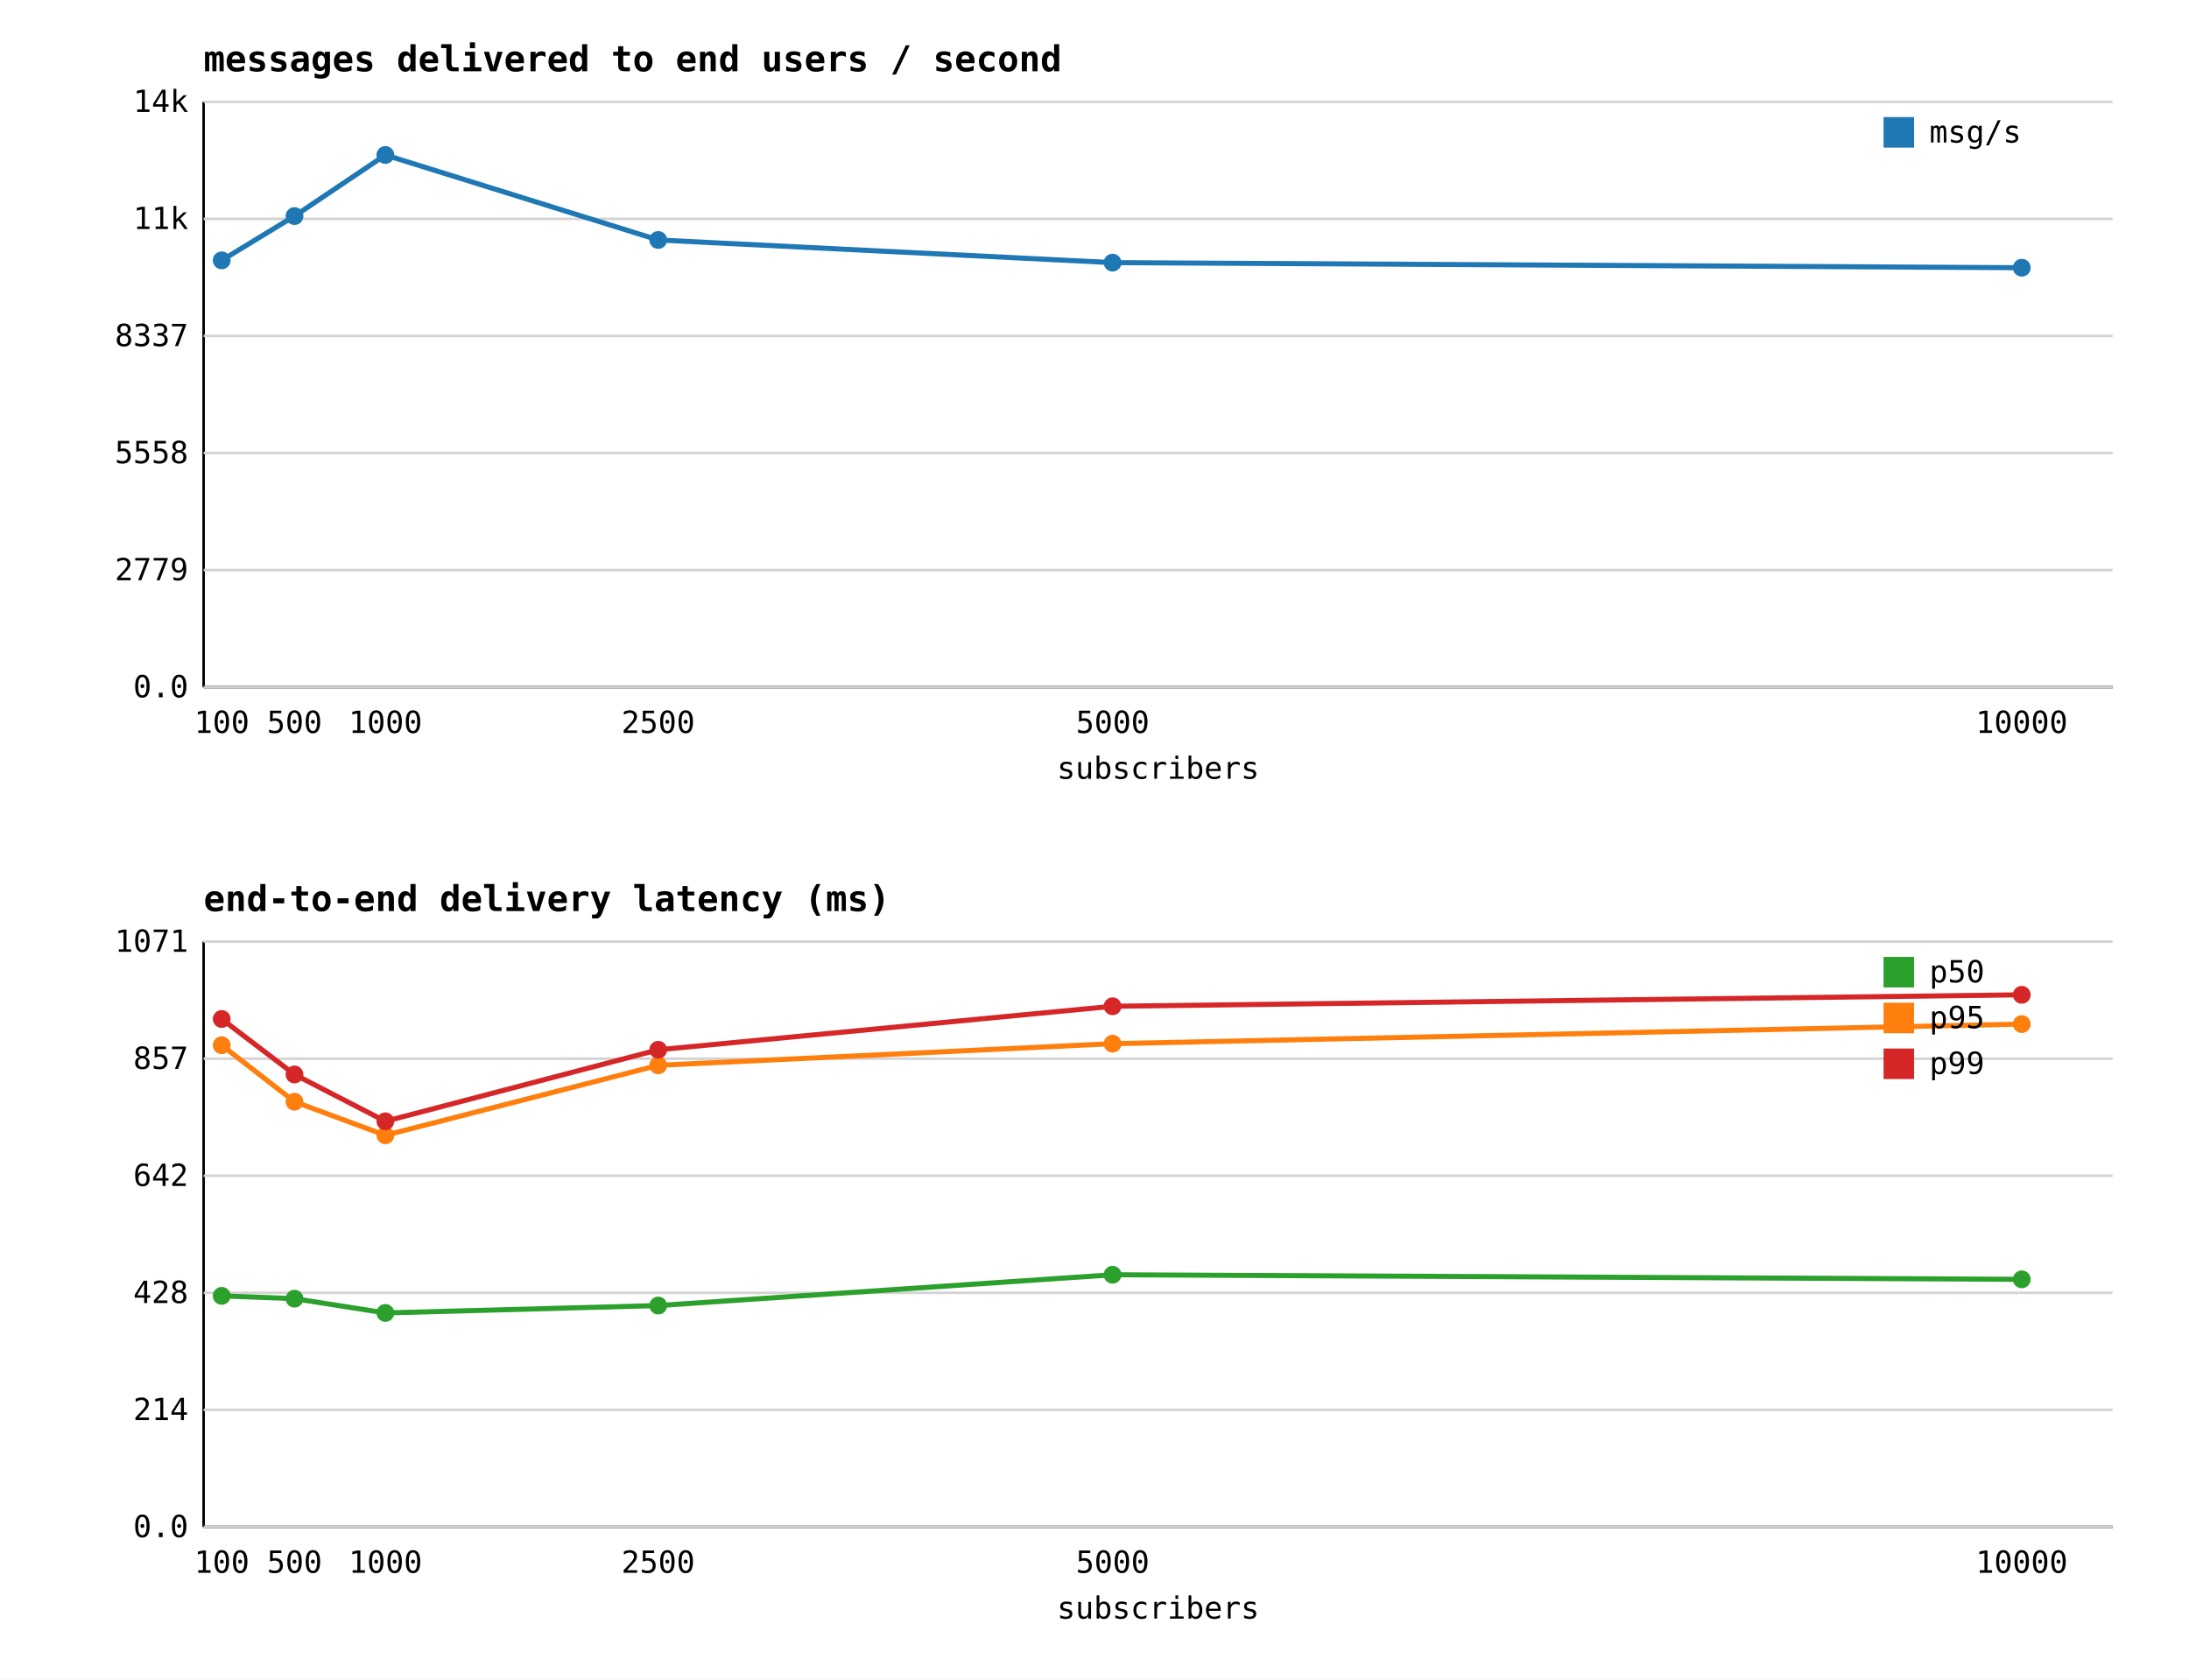
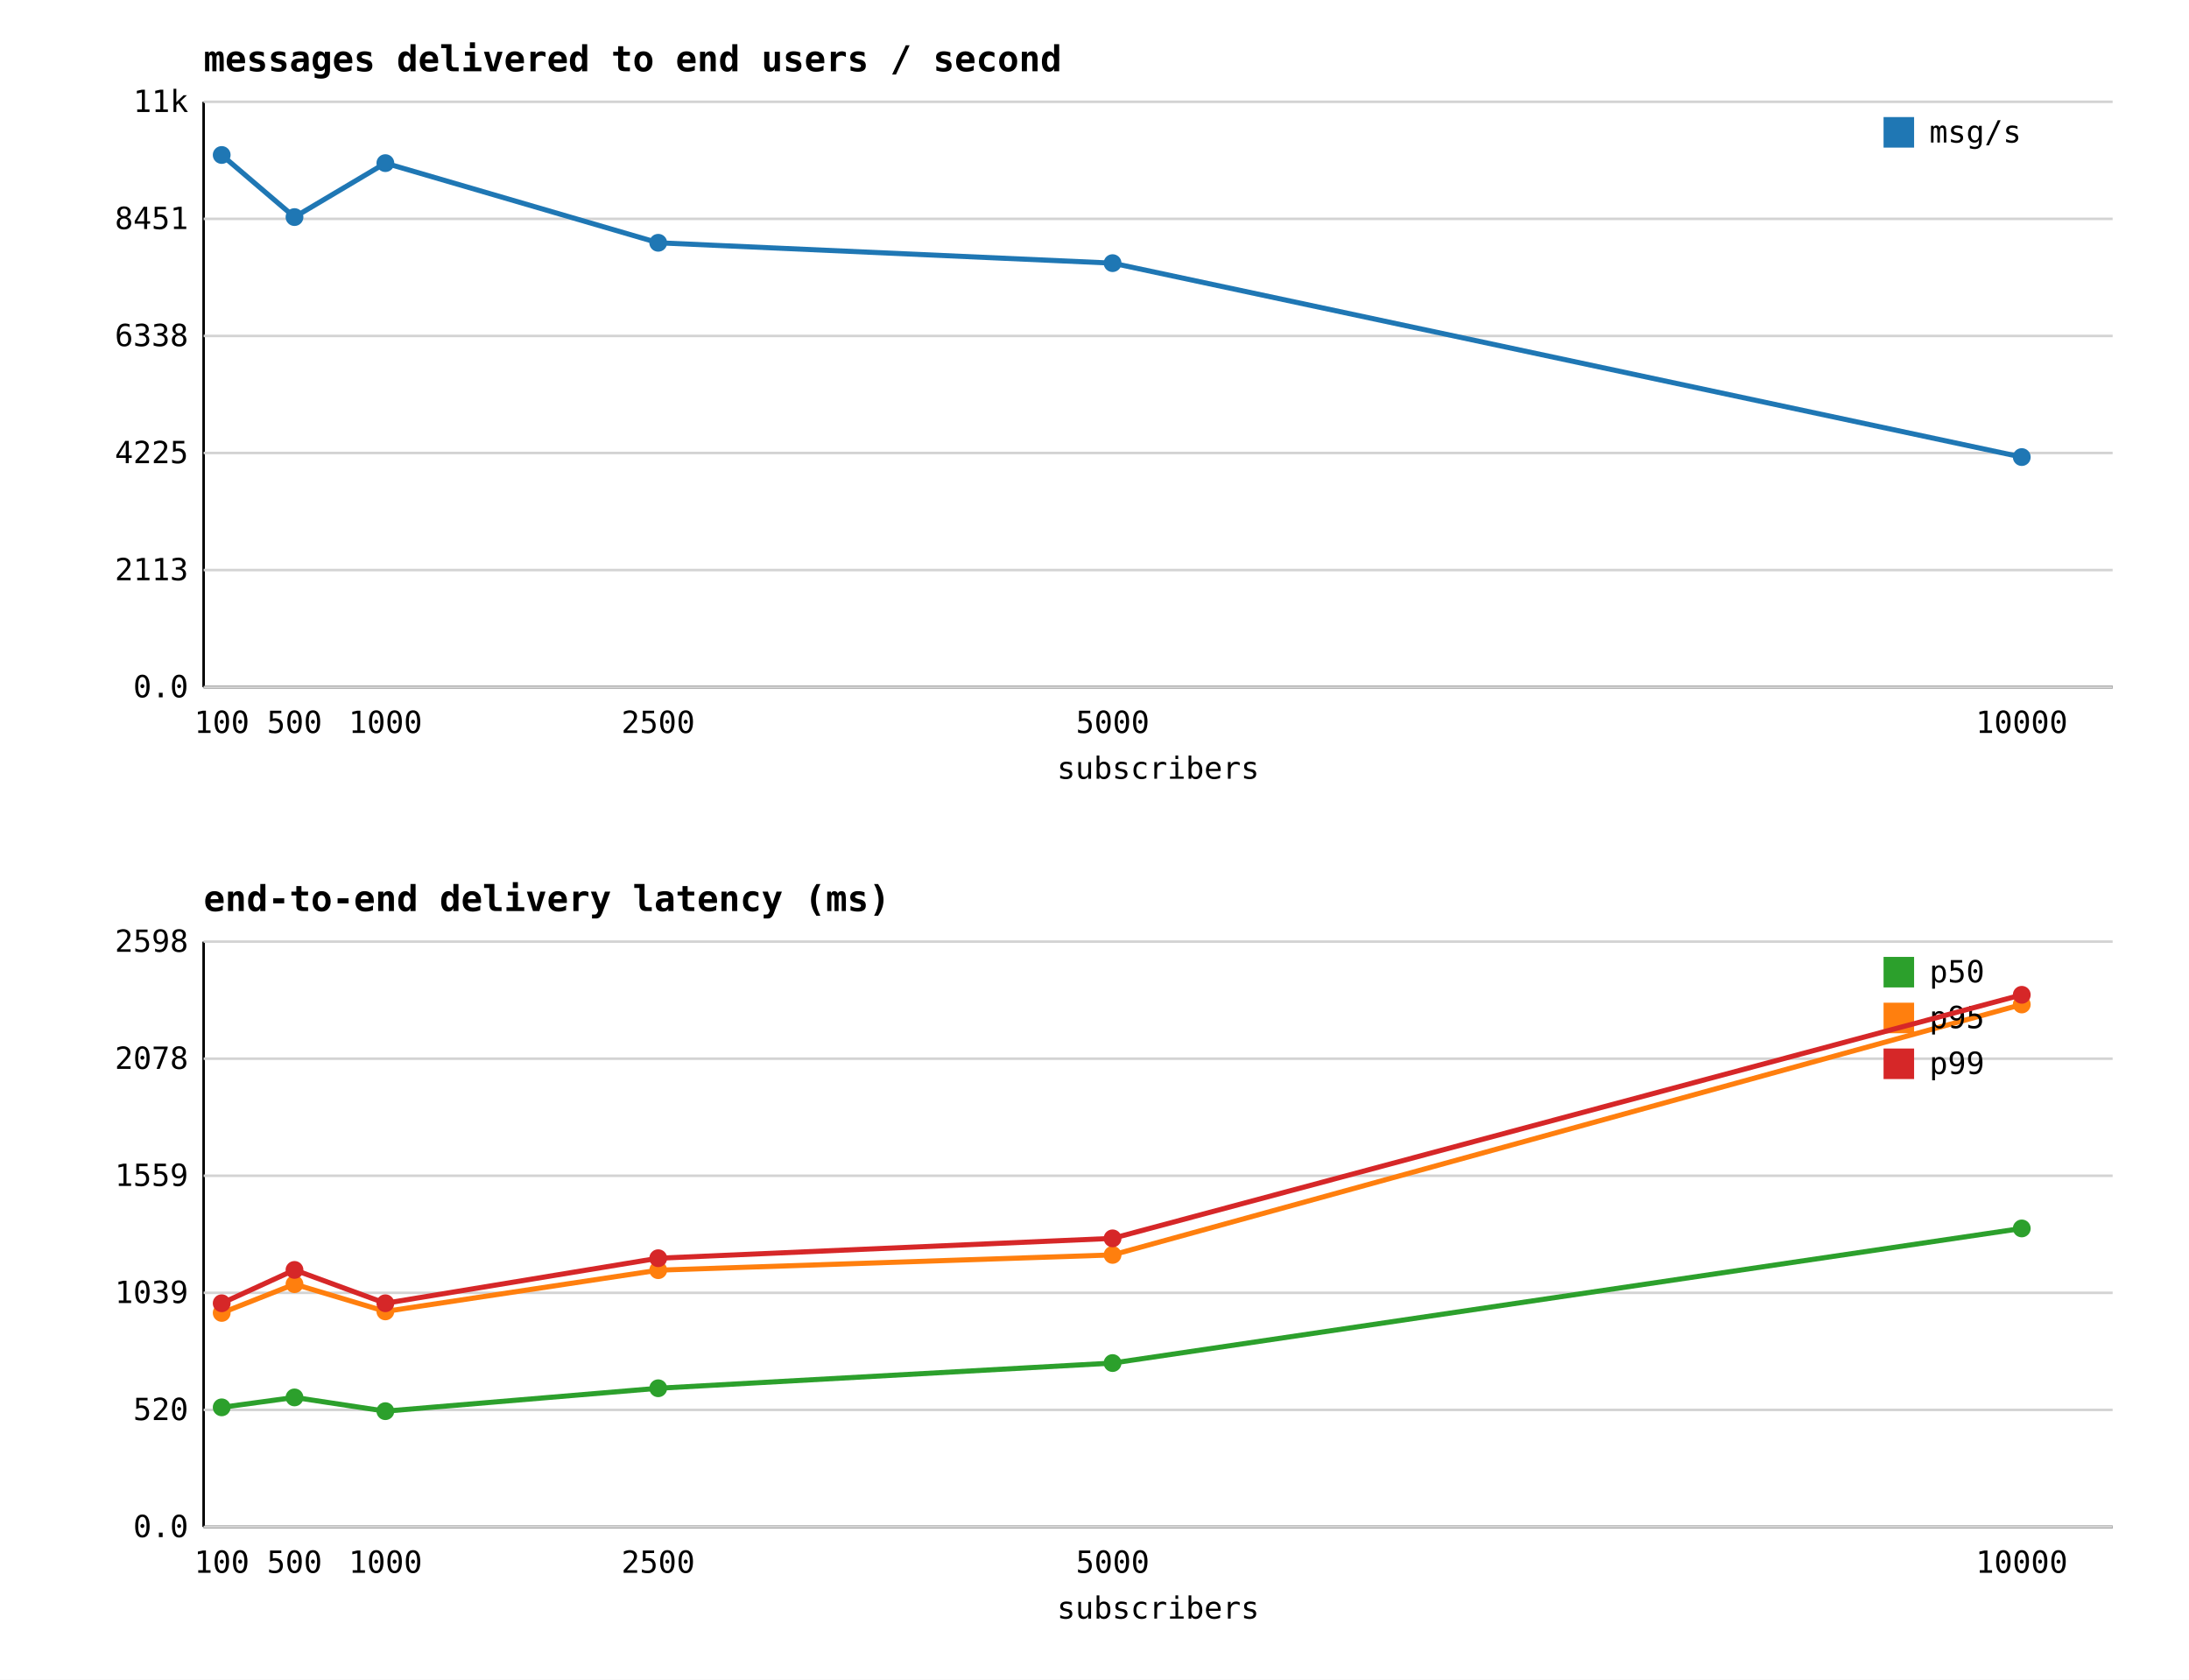
<svg xmlns="http://www.w3.org/2000/svg" width="860" height="660" viewBox="0 0 860 660" font-family="monospace" font-size="12">
  <rect width="860" height="660" fill="white" />
  <text x="80" y="28" font-size="14" font-weight="bold">messages delivered to end users / second</text>
  <line x1="80" y1="270" x2="830" y2="270" stroke="black" />
  <line x1="80" y1="40" x2="80" y2="270" stroke="black" />
  <line x1="80" y1="270" x2="830" y2="270" stroke="lightgray" />
  <text x="74" y="274" text-anchor="end">0.0</text>
  <line x1="80" y1="224" x2="830" y2="224" stroke="lightgray" />
-   <text x="74" y="228" text-anchor="end">2779</text>
+   <text x="74" y="228" text-anchor="end">2113</text>
  <line x1="80" y1="178" x2="830" y2="178" stroke="lightgray" />
-   <text x="74" y="182" text-anchor="end">5558</text>
+   <text x="74" y="182" text-anchor="end">4225</text>
  <line x1="80" y1="132" x2="830" y2="132" stroke="lightgray" />
-   <text x="74" y="136" text-anchor="end">8337</text>
+   <text x="74" y="136" text-anchor="end">6338</text>
  <line x1="80" y1="86" x2="830" y2="86" stroke="lightgray" />
-   <text x="74" y="90" text-anchor="end">11k</text>
+   <text x="74" y="90" text-anchor="end">8451</text>
  <line x1="80" y1="40" x2="830" y2="40" stroke="lightgray" />
-   <text x="74" y="44" text-anchor="end">14k</text>
+   <text x="74" y="44" text-anchor="end">11k</text>
  <text x="87.143" y="288" text-anchor="middle">100</text>
  <text x="115.714" y="288" text-anchor="middle">500</text>
  <text x="151.429" y="288" text-anchor="middle">1000</text>
  <text x="258.571" y="288" text-anchor="middle">2500</text>
  <text x="437.143" y="288" text-anchor="middle">5000</text>
  <text x="794.286" y="288" text-anchor="middle">10000</text>
  <text x="455" y="306" text-anchor="middle">subscribers</text>
-   <polyline points="87.1,102.3 115.7,84.9 151.4,60.9 258.6,94.3 437.1,103.2 794.3,105.2" fill="none" stroke="#1f77b4" stroke-width="2" />
-   <circle cx="87.1" cy="102.3" r="3.5" fill="#1f77b4" />
-   <circle cx="115.7" cy="84.9" r="3.5" fill="#1f77b4" />
-   <circle cx="151.4" cy="60.9" r="3.5" fill="#1f77b4" />
-   <circle cx="258.6" cy="94.3" r="3.5" fill="#1f77b4" />
-   <circle cx="437.1" cy="103.2" r="3.5" fill="#1f77b4" />
-   <circle cx="794.3" cy="105.2" r="3.5" fill="#1f77b4" />
+   <polyline points="87.1,60.9 115.7,85.3 151.4,64.1 258.6,95.4 437.1,103.4 794.3,179.6" fill="none" stroke="#1f77b4" stroke-width="2" />
+   <circle cx="87.1" cy="60.9" r="3.5" fill="#1f77b4" />
+   <circle cx="115.7" cy="85.3" r="3.5" fill="#1f77b4" />
+   <circle cx="151.4" cy="64.1" r="3.5" fill="#1f77b4" />
+   <circle cx="258.6" cy="95.4" r="3.5" fill="#1f77b4" />
+   <circle cx="437.1" cy="103.4" r="3.5" fill="#1f77b4" />
+   <circle cx="794.3" cy="179.6" r="3.5" fill="#1f77b4" />
  <rect x="740" y="46" width="12" height="12" fill="#1f77b4" />
  <text x="758" y="56">msg/s</text>
  <text x="80" y="358" font-size="14" font-weight="bold">end-to-end delivery latency (ms)</text>
  <line x1="80" y1="600" x2="830" y2="600" stroke="black" />
  <line x1="80" y1="370" x2="80" y2="600" stroke="black" />
  <line x1="80" y1="600" x2="830" y2="600" stroke="lightgray" />
  <text x="74" y="604" text-anchor="end">0.0</text>
  <line x1="80" y1="554" x2="830" y2="554" stroke="lightgray" />
-   <text x="74" y="558" text-anchor="end">214</text>
+   <text x="74" y="558" text-anchor="end">520</text>
  <line x1="80" y1="508" x2="830" y2="508" stroke="lightgray" />
-   <text x="74" y="512" text-anchor="end">428</text>
+   <text x="74" y="512" text-anchor="end">1039</text>
  <line x1="80" y1="462" x2="830" y2="462" stroke="lightgray" />
-   <text x="74" y="466" text-anchor="end">642</text>
+   <text x="74" y="466" text-anchor="end">1559</text>
  <line x1="80" y1="416" x2="830" y2="416" stroke="lightgray" />
-   <text x="74" y="420" text-anchor="end">857</text>
+   <text x="74" y="420" text-anchor="end">2078</text>
  <line x1="80" y1="370" x2="830" y2="370" stroke="lightgray" />
-   <text x="74" y="374" text-anchor="end">1071</text>
+   <text x="74" y="374" text-anchor="end">2598</text>
  <text x="87.143" y="618" text-anchor="middle">100</text>
  <text x="115.714" y="618" text-anchor="middle">500</text>
  <text x="151.429" y="618" text-anchor="middle">1000</text>
  <text x="258.571" y="618" text-anchor="middle">2500</text>
  <text x="437.143" y="618" text-anchor="middle">5000</text>
  <text x="794.286" y="618" text-anchor="middle">10000</text>
  <text x="455" y="636" text-anchor="middle">subscribers</text>
-   <polyline points="87.1,509.2 115.7,510.3 151.4,515.9 258.6,513.0 437.1,500.9 794.3,502.7" fill="none" stroke="#2ca02c" stroke-width="2" />
-   <circle cx="87.1" cy="509.2" r="3.5" fill="#2ca02c" />
-   <circle cx="115.7" cy="510.3" r="3.5" fill="#2ca02c" />
-   <circle cx="151.4" cy="515.9" r="3.5" fill="#2ca02c" />
-   <circle cx="258.6" cy="513.0" r="3.5" fill="#2ca02c" />
-   <circle cx="437.1" cy="500.9" r="3.5" fill="#2ca02c" />
-   <circle cx="794.3" cy="502.7" r="3.5" fill="#2ca02c" />
+   <polyline points="87.1,553.0 115.7,549.1 151.4,554.5 258.6,545.5 437.1,535.6 794.3,482.7" fill="none" stroke="#2ca02c" stroke-width="2" />
+   <circle cx="87.1" cy="553.0" r="3.5" fill="#2ca02c" />
+   <circle cx="115.7" cy="549.1" r="3.5" fill="#2ca02c" />
+   <circle cx="151.4" cy="554.5" r="3.5" fill="#2ca02c" />
+   <circle cx="258.6" cy="545.5" r="3.5" fill="#2ca02c" />
+   <circle cx="437.1" cy="535.6" r="3.5" fill="#2ca02c" />
+   <circle cx="794.3" cy="482.7" r="3.5" fill="#2ca02c" />
  <rect x="740" y="376" width="12" height="12" fill="#2ca02c" />
  <text x="758" y="386">p50</text>
-   <polyline points="87.1,410.7 115.7,432.9 151.4,446.1 258.6,418.6 437.1,410.1 794.3,402.4" fill="none" stroke="#ff7f0e" stroke-width="2" />
-   <circle cx="87.1" cy="410.7" r="3.5" fill="#ff7f0e" />
-   <circle cx="115.7" cy="432.9" r="3.5" fill="#ff7f0e" />
-   <circle cx="151.4" cy="446.1" r="3.5" fill="#ff7f0e" />
-   <circle cx="258.6" cy="418.6" r="3.5" fill="#ff7f0e" />
-   <circle cx="437.1" cy="410.1" r="3.5" fill="#ff7f0e" />
-   <circle cx="794.3" cy="402.4" r="3.5" fill="#ff7f0e" />
+   <polyline points="87.1,515.9 115.7,504.6 151.4,515.3 258.6,499.1 437.1,493.1 794.3,394.7" fill="none" stroke="#ff7f0e" stroke-width="2" />
+   <circle cx="87.1" cy="515.9" r="3.5" fill="#ff7f0e" />
+   <circle cx="115.7" cy="504.6" r="3.5" fill="#ff7f0e" />
+   <circle cx="151.4" cy="515.3" r="3.5" fill="#ff7f0e" />
+   <circle cx="258.6" cy="499.1" r="3.5" fill="#ff7f0e" />
+   <circle cx="437.1" cy="493.1" r="3.5" fill="#ff7f0e" />
+   <circle cx="794.3" cy="394.7" r="3.5" fill="#ff7f0e" />
  <rect x="740" y="394" width="12" height="12" fill="#ff7f0e" />
  <text x="758" y="404">p95</text>
-   <polyline points="87.1,400.4 115.7,422.2 151.4,440.6 258.6,412.5 437.1,395.4 794.3,390.9" fill="none" stroke="#d62728" stroke-width="2" />
-   <circle cx="87.1" cy="400.4" r="3.5" fill="#d62728" />
-   <circle cx="115.7" cy="422.2" r="3.5" fill="#d62728" />
-   <circle cx="151.4" cy="440.6" r="3.5" fill="#d62728" />
-   <circle cx="258.6" cy="412.5" r="3.5" fill="#d62728" />
-   <circle cx="437.1" cy="395.4" r="3.5" fill="#d62728" />
+   <polyline points="87.1,512.1 115.7,499.0 151.4,512.1 258.6,494.4 437.1,486.6 794.3,390.9" fill="none" stroke="#d62728" stroke-width="2" />
+   <circle cx="87.1" cy="512.1" r="3.5" fill="#d62728" />
+   <circle cx="115.7" cy="499.0" r="3.5" fill="#d62728" />
+   <circle cx="151.4" cy="512.1" r="3.5" fill="#d62728" />
+   <circle cx="258.6" cy="494.4" r="3.5" fill="#d62728" />
+   <circle cx="437.1" cy="486.6" r="3.5" fill="#d62728" />
  <circle cx="794.3" cy="390.9" r="3.5" fill="#d62728" />
  <rect x="740" y="412" width="12" height="12" fill="#d62728" />
  <text x="758" y="422">p99</text>
</svg>
